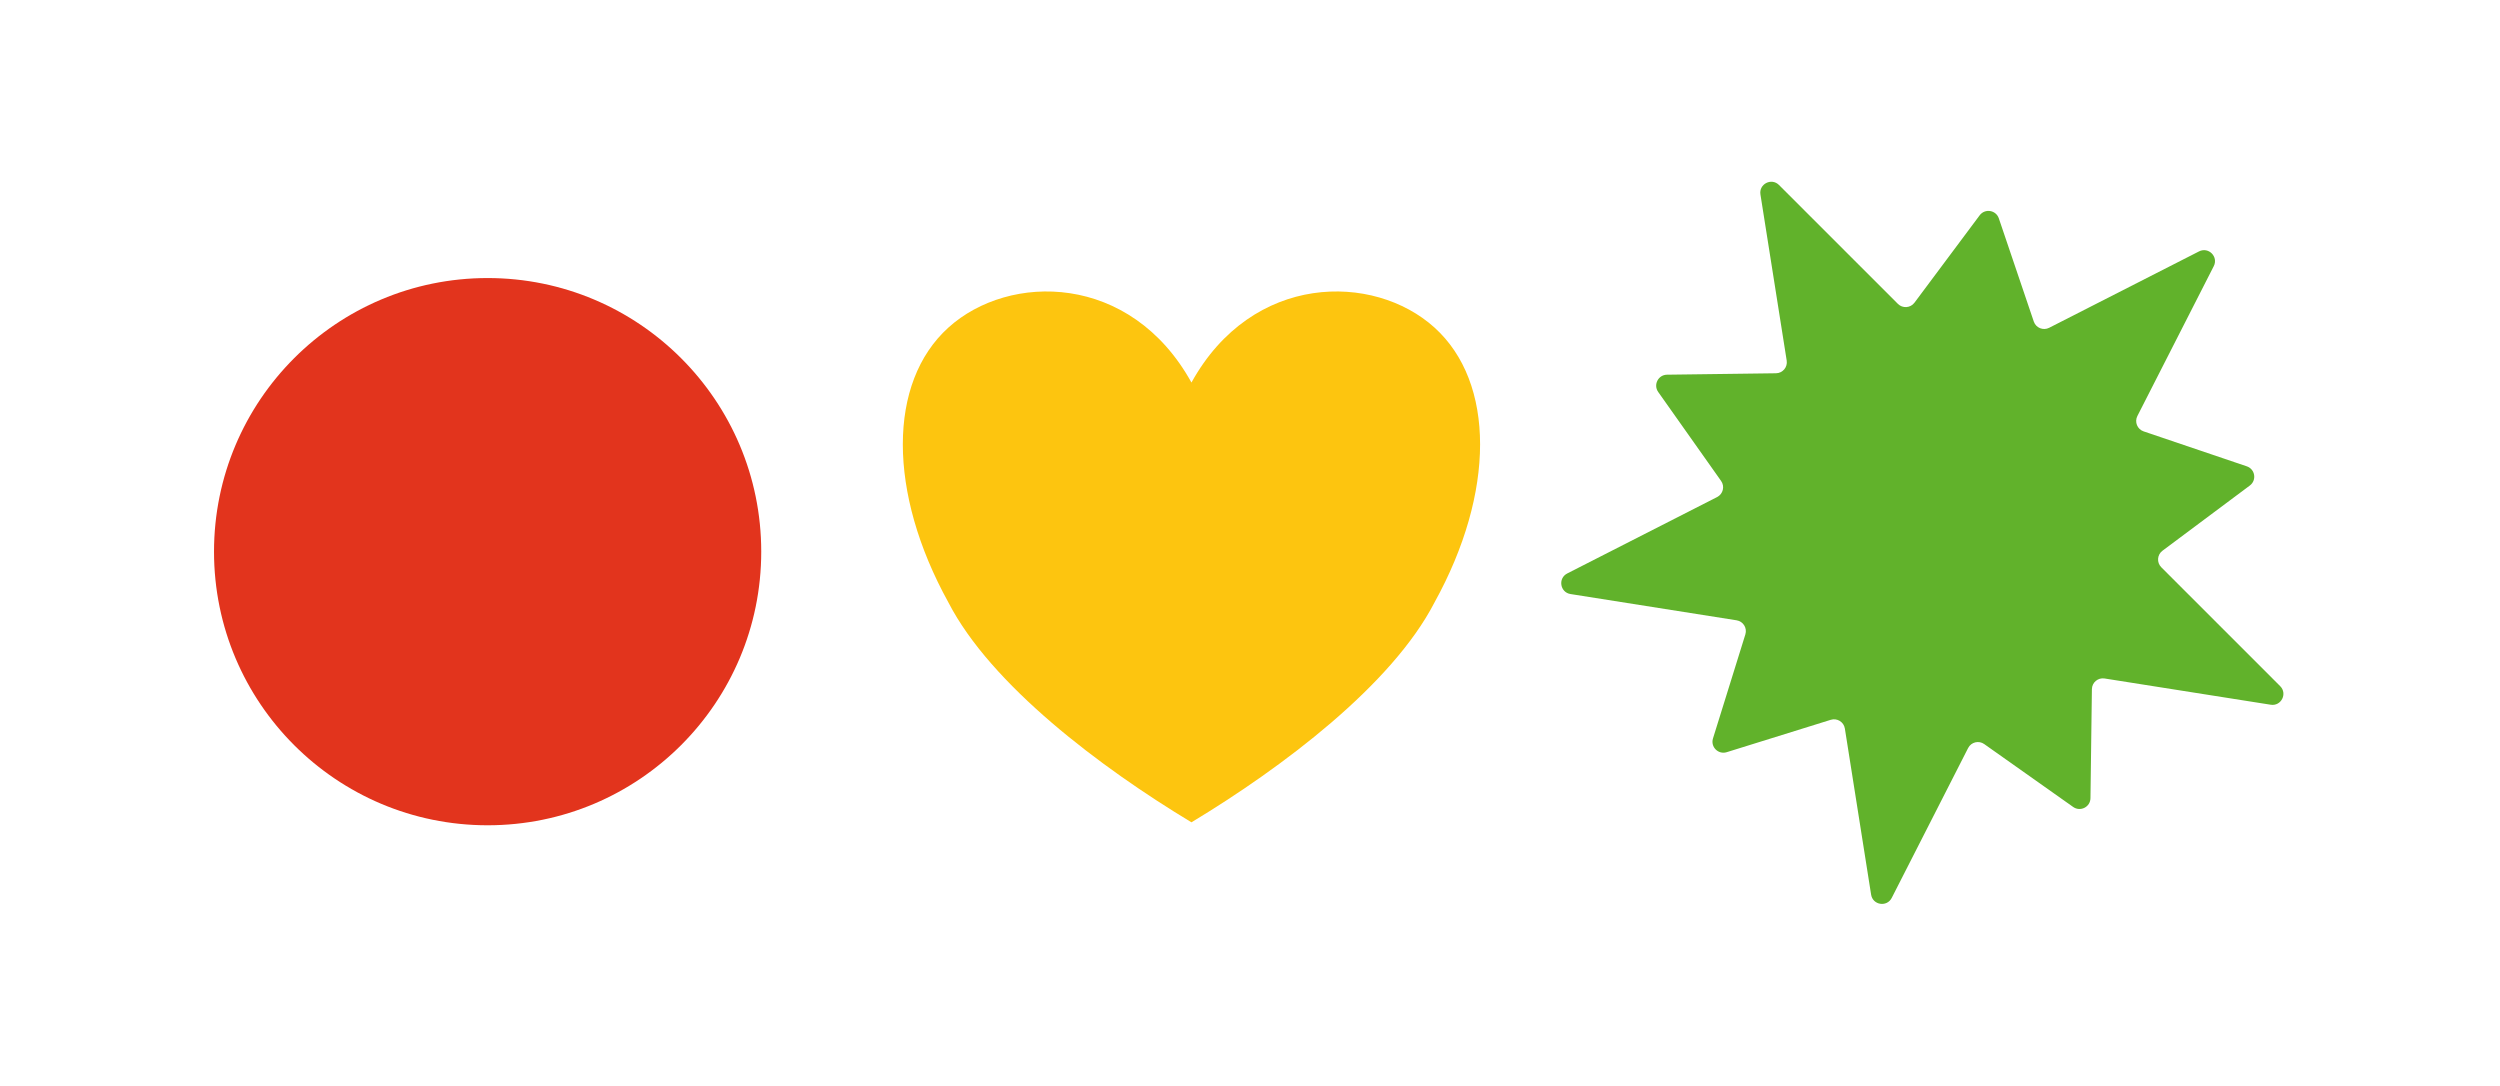
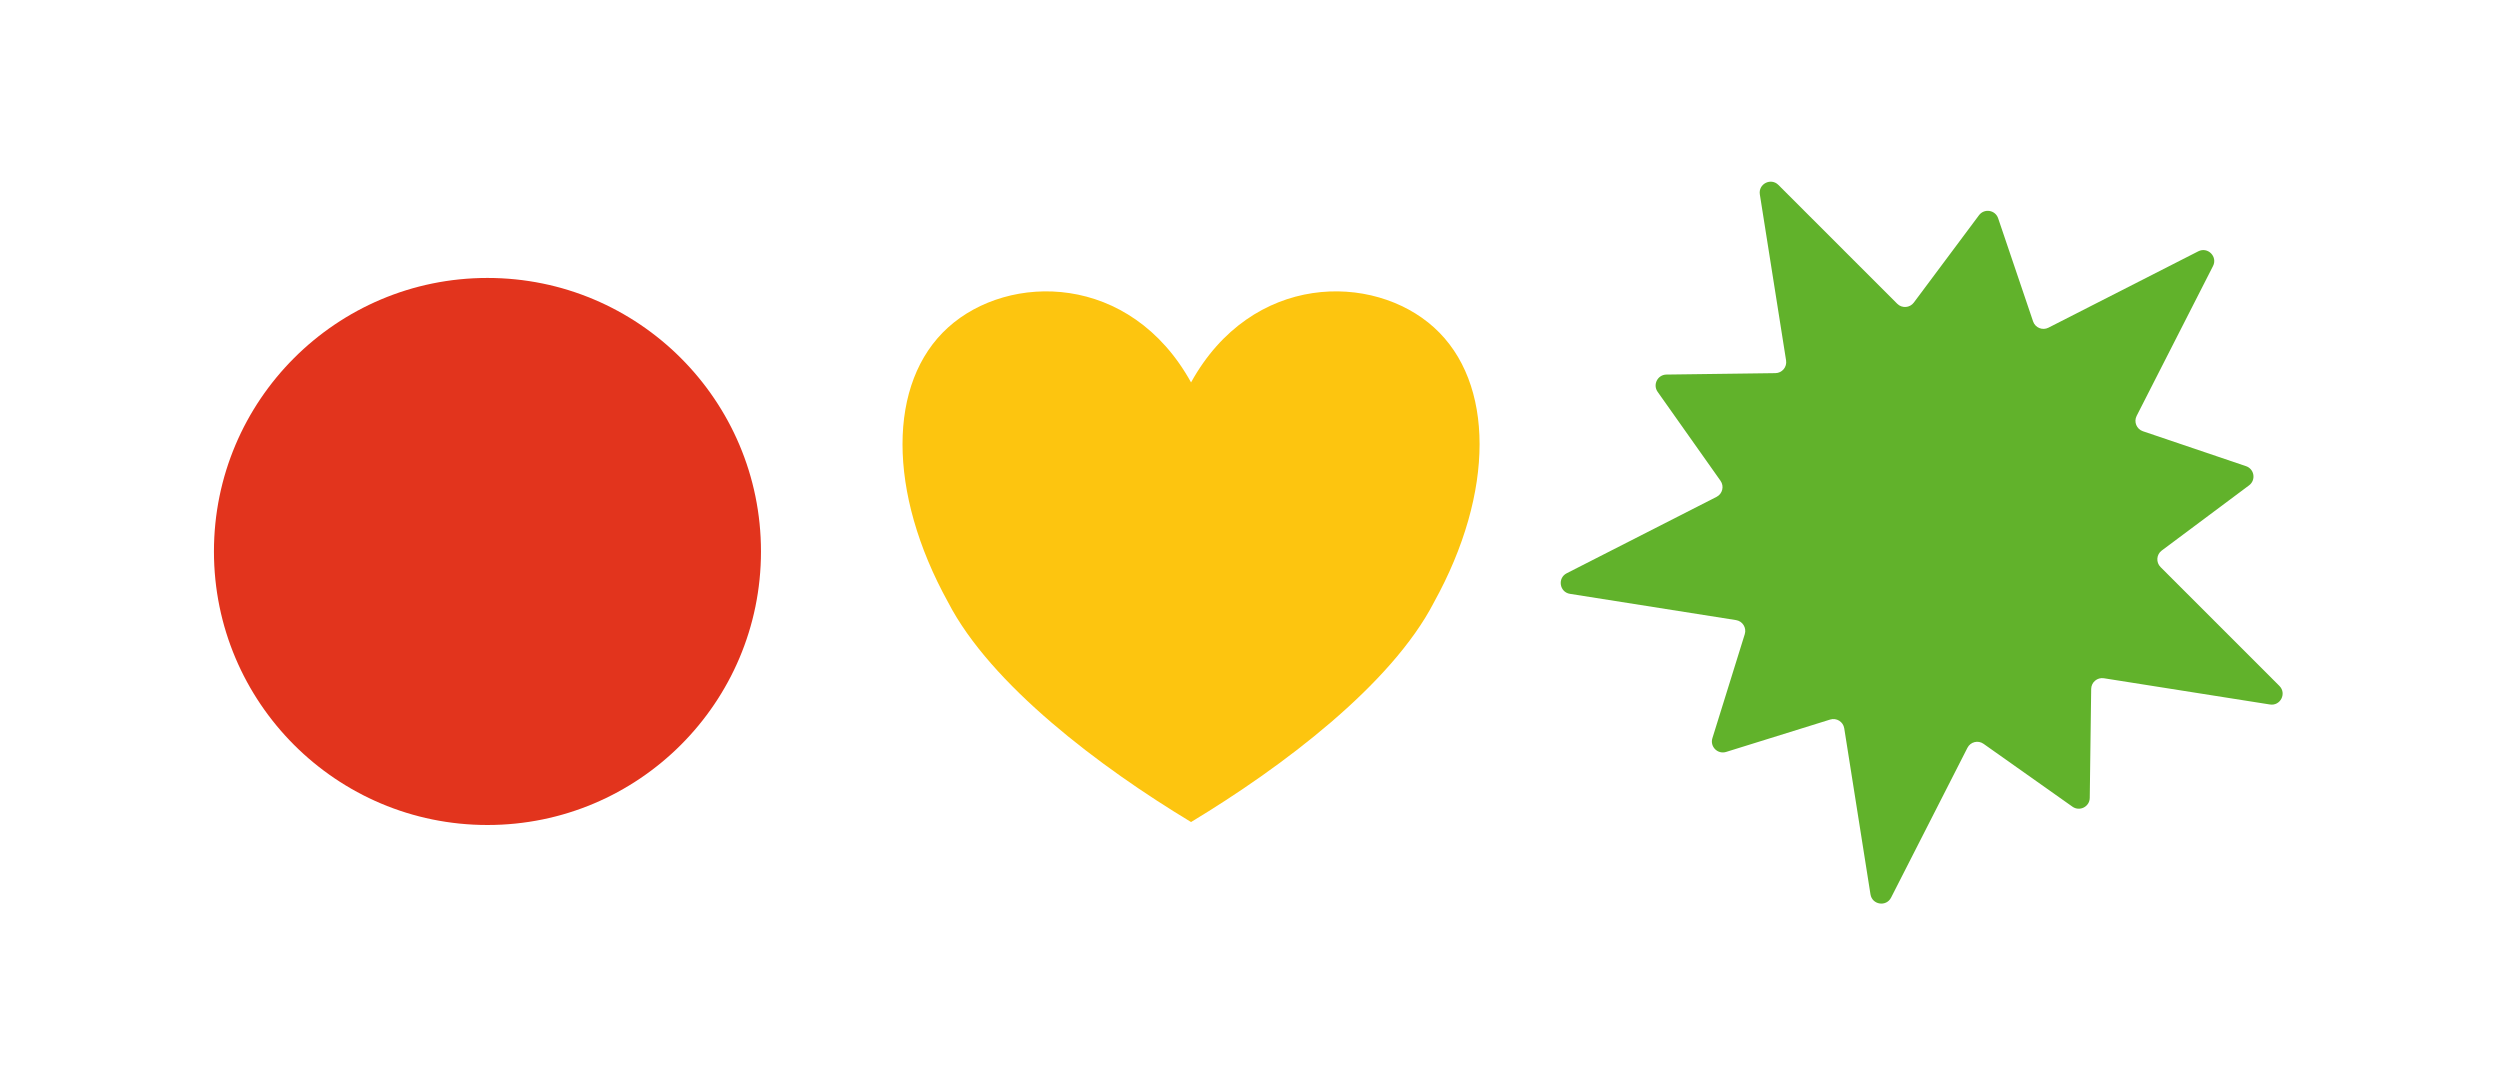
- <svg xmlns="http://www.w3.org/2000/svg" width="100%" height="100%" viewBox="0 0 3403 1478" version="1.1" xml:space="preserve" style="fill-rule:evenodd;clip-rule:evenodd;stroke-linejoin:round;stroke-miterlimit:2;">
-   <rect id="symbole" x="0" y="0" width="3402.77" height="1477.8" style="fill:none;" />
+ <svg xmlns="http://www.w3.org/2000/svg" width="100%" height="100%" viewBox="0 0 817 355" version="1.1" xml:space="preserve" style="fill-rule:evenodd;clip-rule:evenodd;stroke-linejoin:round;stroke-miterlimit:2;">
+   <rect id="symbole" x="-0" y="0" width="816.665" height="354.673" style="fill:none;" />
  <g>
-     <path d="M1036.2,750.925c-0,-205.695 -166.753,-372.449 -372.449,-372.449c-205.679,0 -372.432,166.754 -372.432,372.449c-0,205.695 166.753,372.448 372.432,372.448c205.696,0 372.449,-166.753 372.449,-372.448" style="fill:#e2341d;" />
-     <path d="M1621.81,520.72c82.712,-149.653 248.136,-149.653 330.849,-74.827c82.716,74.827 82.716,224.48 0,374.133c-57.899,112.24 -206.78,224.48 -330.849,299.306c-124.069,-74.826 -272.95,-187.066 -330.849,-299.306c-82.712,-149.653 -82.712,-299.306 -0,-374.133c82.712,-74.826 248.137,-74.826 330.849,74.827Z" style="fill:#fdc50f;" />
-     <path d="M3013.39,362.269l-103.999,204.015c-4.13,8.112 -0.111,17.984 8.502,20.911l140.467,47.581c11.372,3.853 13.761,18.911 4.13,26.097l-118.926,88.774c-7.298,5.427 -8.057,16.076 -1.63,22.503l161.841,161.841c10.223,10.224 1.389,27.542 -12.873,25.282l-226.148,-35.728c-8.982,-1.426 -17.132,5.446 -17.262,14.54l-1.944,148.376c-0.148,12.001 -13.725,18.91 -23.541,11.983l-121.094,-85.625c-7.408,-5.26 -17.78,-2.704 -21.911,5.408l-103.998,204.033c-6.575,12.873 -25.782,9.817 -28.042,-4.463l-35.728,-226.074c-1.426,-8.983 -10.483,-14.632 -19.169,-11.928l-141.671,44.081c-11.484,3.575 -22.263,-7.205 -18.689,-18.688l44.082,-141.652c2.704,-8.687 -2.927,-17.763 -11.91,-19.17l-226.092,-35.747c-14.28,-2.241 -17.336,-21.466 -4.464,-28.023l204.052,-104.017c8.094,-4.13 10.65,-14.483 5.39,-21.911l-85.607,-121.093c-6.945,-9.817 -0.037,-23.393 11.984,-23.541l148.376,-1.945c9.075,-0.111 15.947,-8.279 14.539,-17.262l-35.747,-226.129c-2.259,-14.28 15.077,-23.096 25.282,-12.872l161.841,161.822c6.446,6.446 17.077,5.668 22.522,-1.611l88.755,-118.945c7.205,-9.632 22.245,-7.242 26.097,4.148l47.582,140.449c2.926,8.612 12.817,12.632 20.929,8.501l203.996,-103.979c12.891,-6.576 26.634,7.186 20.078,20.058" style="fill:#61b22b;" />
+     <path d="M248.689,180.222c-0,-49.367 -40.021,-89.388 -89.388,-89.388c-49.363,0 -89.384,40.021 -89.384,89.388c0,49.367 40.021,89.388 89.384,89.388c49.367,-0 89.388,-40.021 89.388,-89.388" style="fill:#e2341d;" />
+     <path d="M389.235,124.973c19.851,-35.917 59.552,-35.917 79.403,-17.959c19.852,17.959 19.852,53.876 0,89.792c-13.895,26.938 -49.627,53.875 -79.403,71.834c-29.777,-17.959 -65.508,-44.896 -79.404,-71.834c-19.851,-35.916 -19.851,-71.833 -0,-89.792c19.851,-17.958 59.553,-17.958 79.404,17.959Z" style="fill:#fdc50f;" />
+     <path d="M723.214,86.945l-24.959,48.963c-0.991,1.947 -0.027,4.316 2.04,5.019l33.712,11.419c2.73,0.925 3.303,4.539 0.992,6.264l-28.543,21.305c-1.751,1.303 -1.933,3.859 -0.391,5.401l38.842,38.842c2.454,2.454 0.333,6.61 -3.09,6.068l-54.275,-8.575c-2.156,-0.342 -4.112,1.307 -4.143,3.489l-0.467,35.611c-0.035,2.88 -3.293,4.538 -5.649,2.876l-29.063,-20.55c-1.778,-1.263 -4.267,-0.649 -5.259,1.298l-24.959,48.967c-1.578,3.09 -6.188,2.356 -6.73,-1.071l-8.575,-54.257c-0.342,-2.156 -2.516,-3.512 -4.601,-2.863l-34.001,10.579c-2.756,0.858 -5.343,-1.729 -4.485,-4.485l10.58,-33.996c0.649,-2.085 -0.703,-4.263 -2.859,-4.601l-54.262,-8.579c-3.427,-0.538 -4.16,-5.152 -1.071,-6.726l48.972,-24.964c1.943,-0.991 2.556,-3.476 1.294,-5.259l-20.546,-29.062c-1.666,-2.356 -0.008,-5.614 2.876,-5.65l35.611,-0.467c2.178,-0.026 3.827,-1.987 3.489,-4.142l-8.579,-54.271c-0.542,-3.428 3.618,-5.544 6.068,-3.09l38.841,38.838c1.547,1.546 4.099,1.36 5.406,-0.387l21.301,-28.547c1.729,-2.312 5.339,-1.738 6.263,0.996l11.42,33.707c0.702,2.067 3.076,3.032 5.023,2.041l48.959,-24.955c3.094,-1.578 6.392,1.724 4.818,4.814" style="fill:#61b22b;" />
  </g>
</svg>
